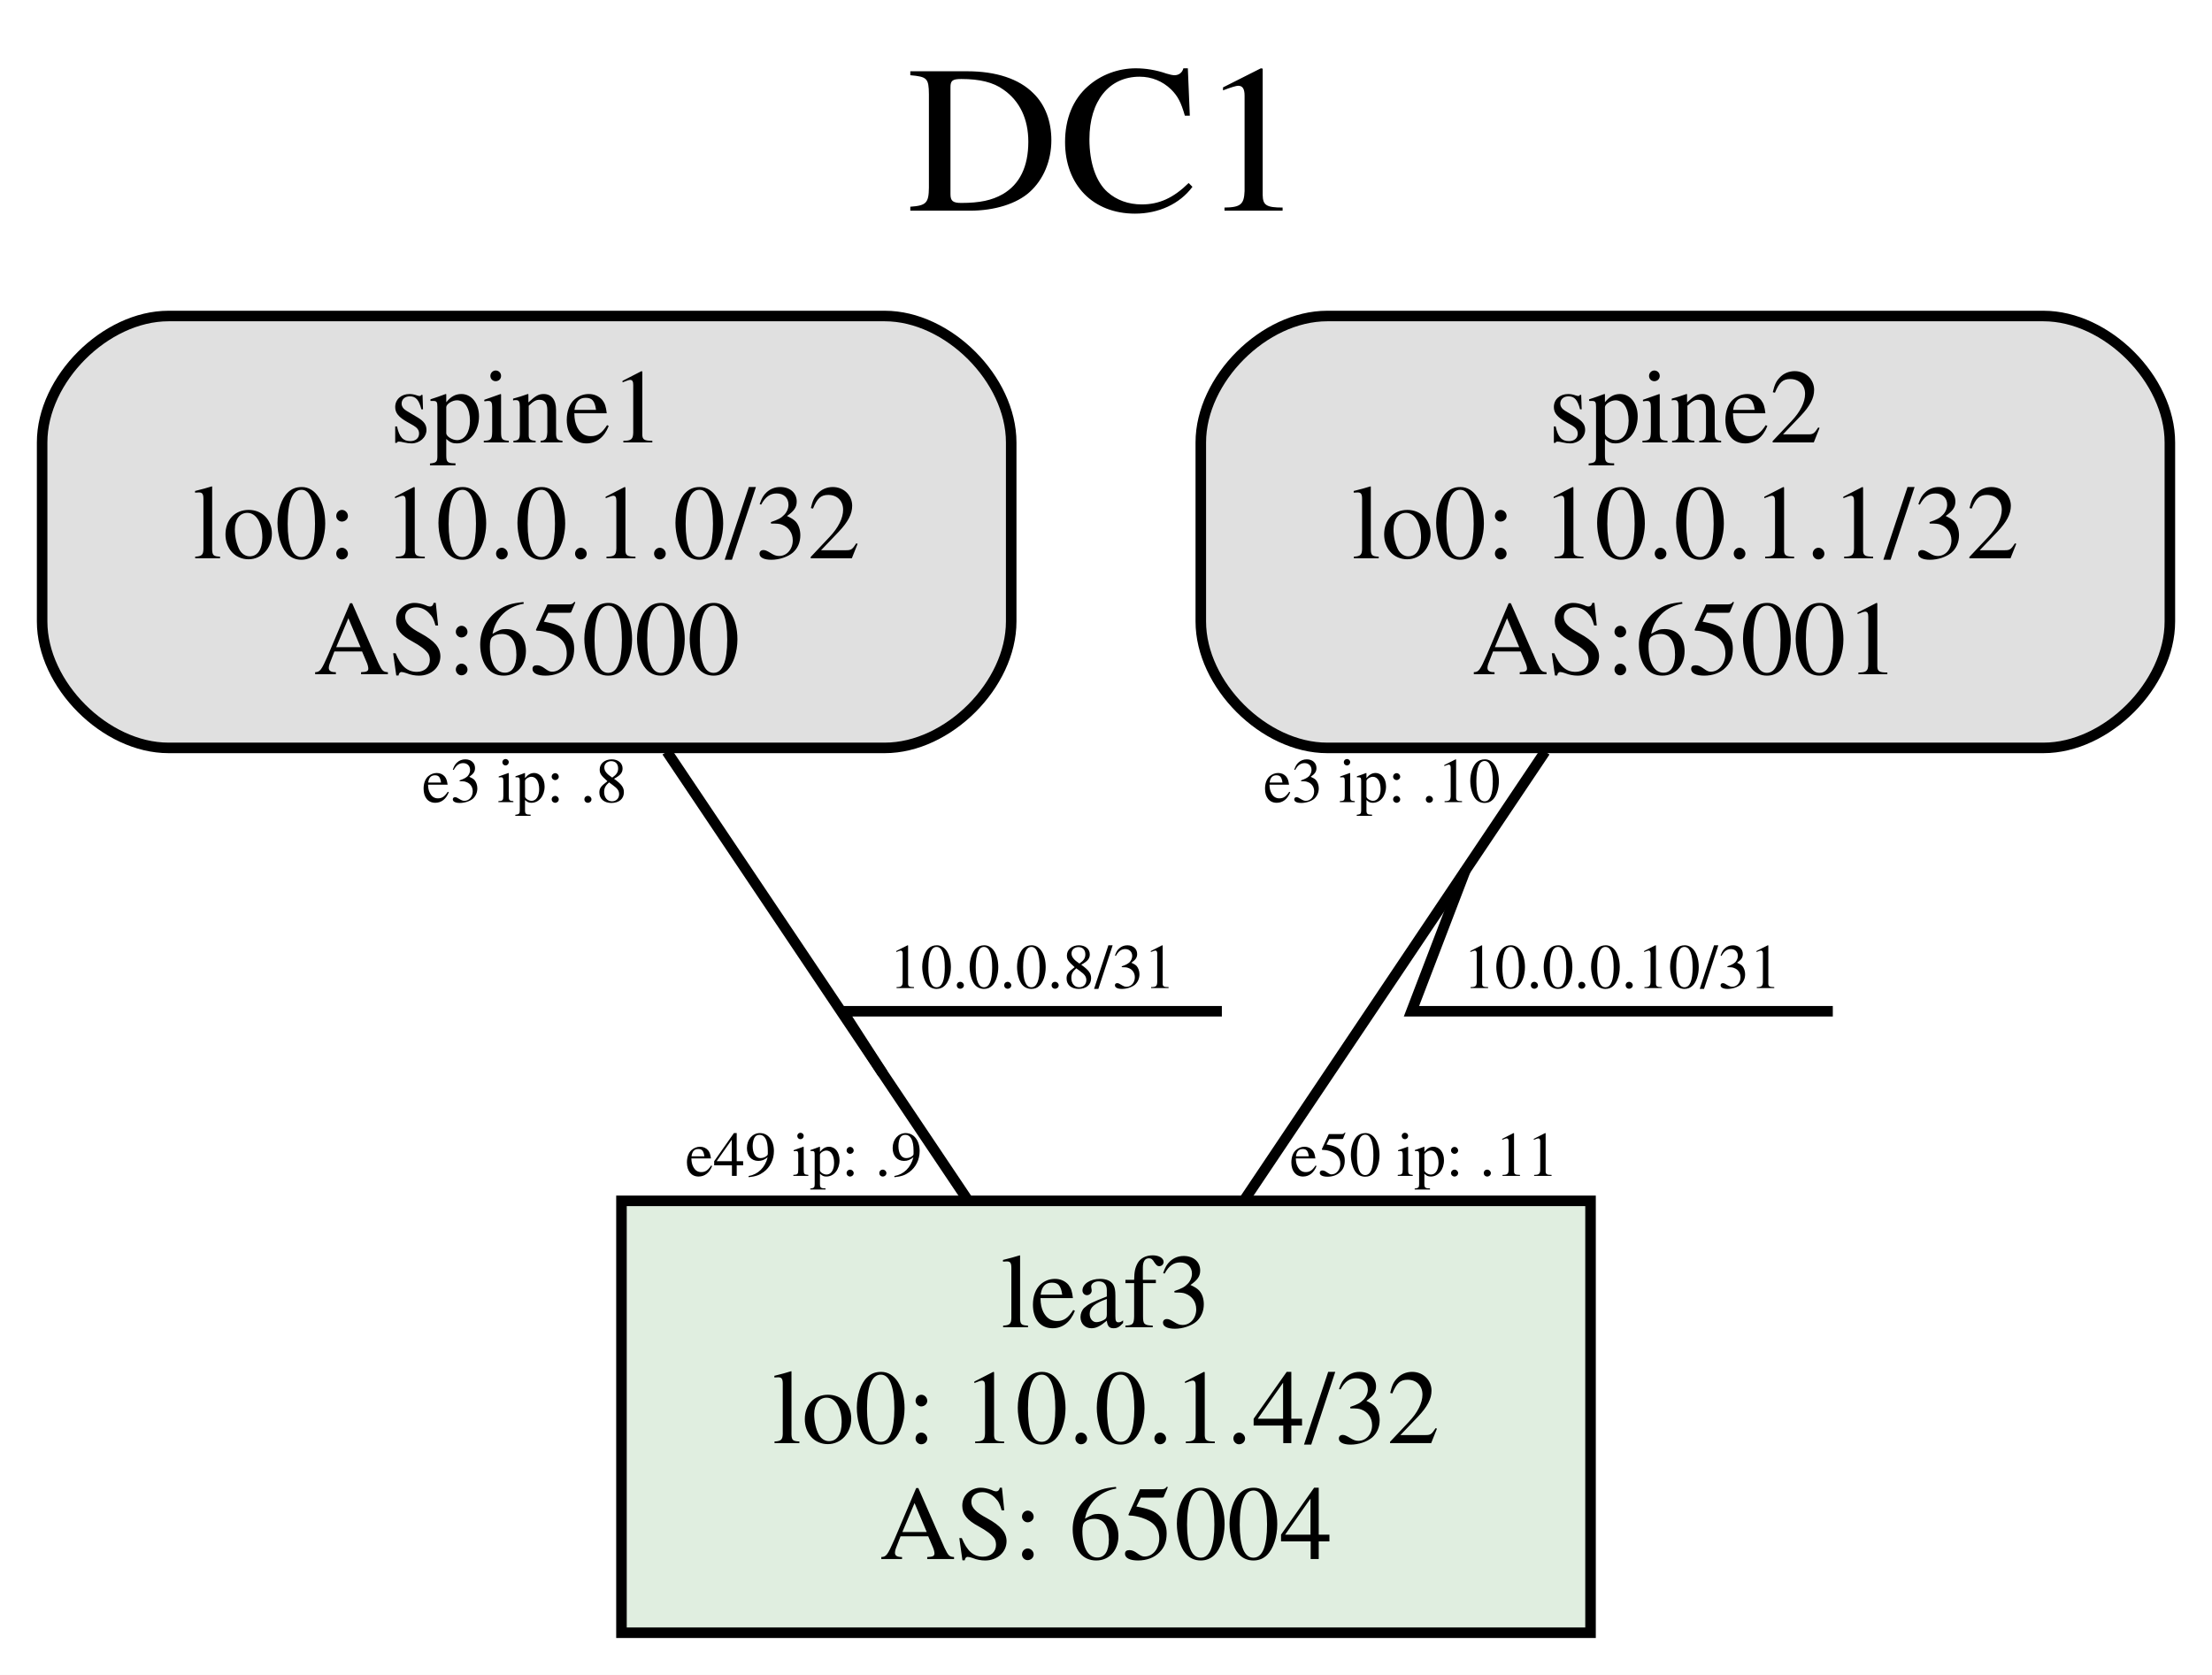
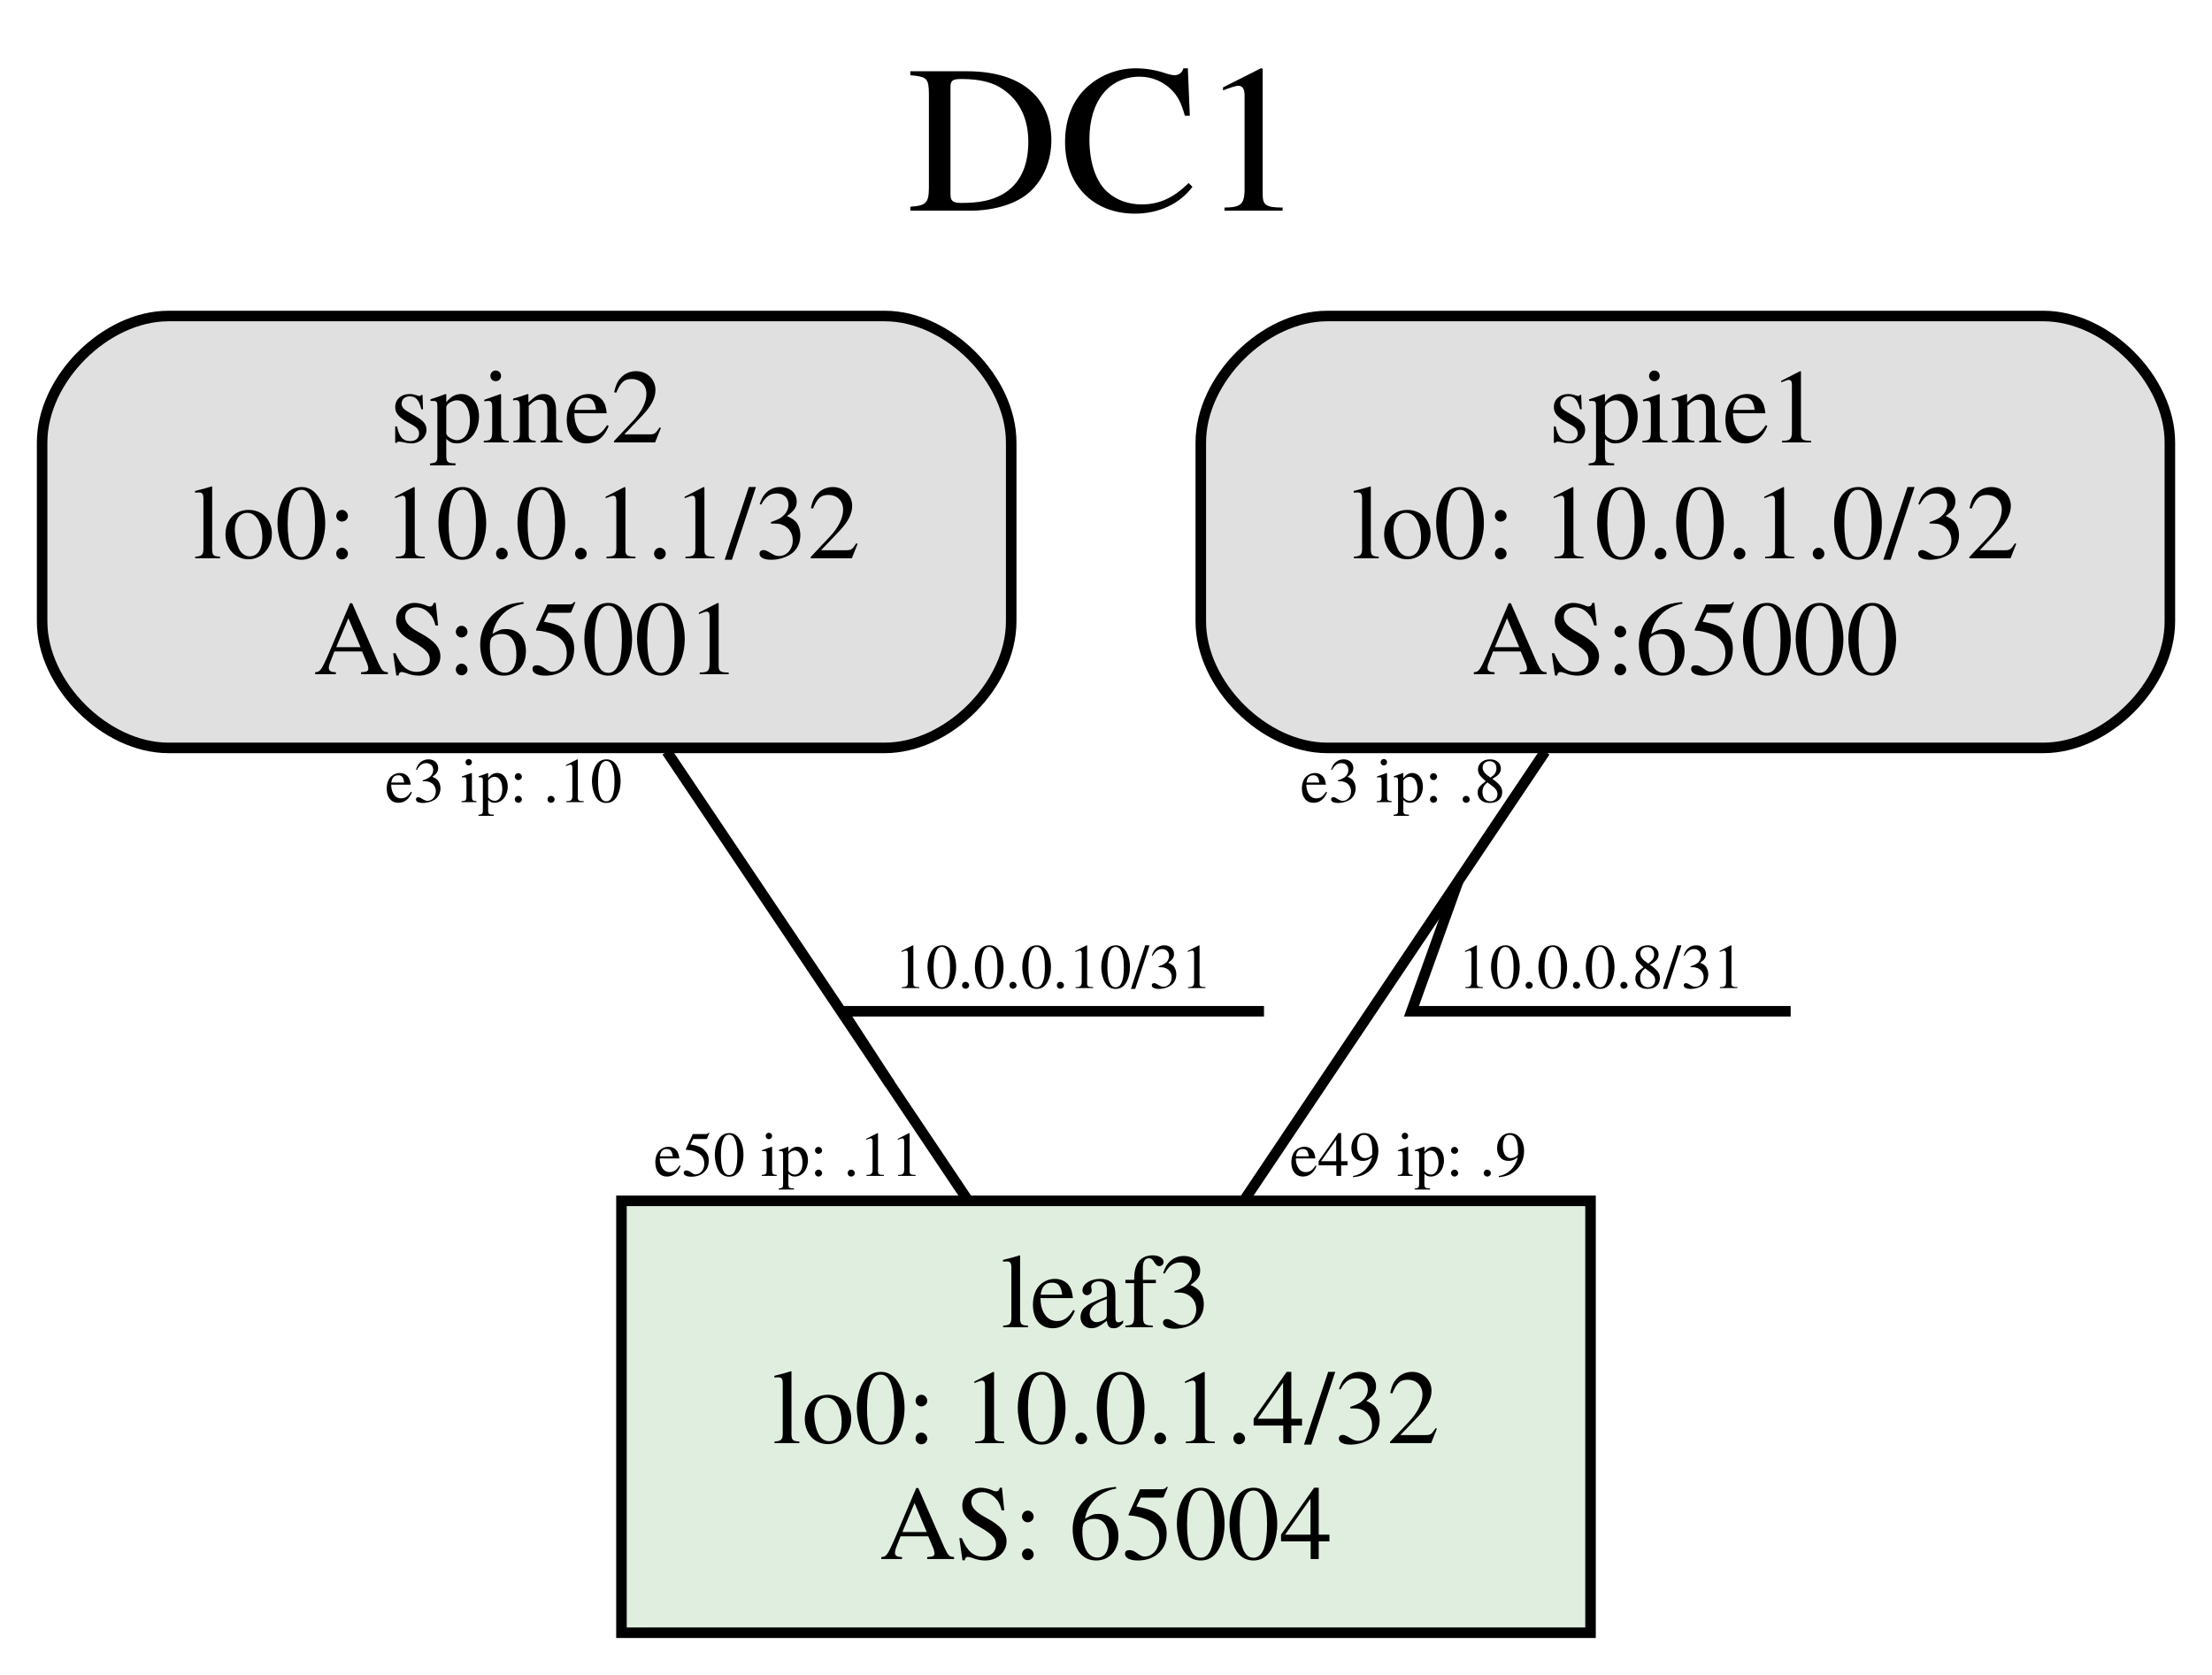
<svg xmlns="http://www.w3.org/2000/svg" xmlns:xlink="http://www.w3.org/1999/xlink" width="210pt" height="159pt" viewBox="0.00 0.00 210.00 159.00">
  <g id="graph0" class="graph" transform="scale(1 1) rotate(0) translate(4 155)">
    <polygon fill="white" stroke="transparent" points="-4,4 -4,-155 206,-155 206,4 -4,4" />
    <text text-anchor="middle" x="101" y="-135" font-family="Times,serif" font-size="20.00">DC1</text>
    <g id="node1" class="node">
      <path fill="#e0e0e0" stroke="black" d="M80,-125C80,-125 12,-125 12,-125 6,-125 0,-119 0,-113 0,-113 0,-96 0,-96 0,-90 6,-84 12,-84 12,-84 80,-84 80,-84 86,-84 92,-90 92,-96 92,-96 92,-113 92,-113 92,-119 86,-125 80,-125" />
-       <text text-anchor="middle" x="46" y="-113" font-family="Times,serif" font-size="10.00">spine1</text>
-       <text text-anchor="middle" x="46" y="-102" font-family="Times,serif" font-size="10.00">lo0: 10.0.1.0/32</text>
-       <text text-anchor="middle" x="46" y="-91" font-family="Times,serif" font-size="10.00">AS:65000</text>
+       <text text-anchor="middle" x="46" y="-113" font-family="Times,serif" font-size="10.00">spine2</text>
+       <text text-anchor="middle" x="46" y="-102" font-family="Times,serif" font-size="10.00">lo0: 10.0.1.1/32</text>
+       <text text-anchor="middle" x="46" y="-91" font-family="Times,serif" font-size="10.00">AS:65001</text>
    </g>
    <g id="node2" class="node">
      <g id="a_node2">
        <a xlink:href="../config/leaf3.txt" xlink:title="leaf3&#10;lo0: 10.0.1.4/32&#10;AS: 65004">
          <polygon fill="#e0eee0" stroke="black" points="147,-41 55,-41 55,0 147,0 147,-41" />
          <text text-anchor="middle" x="101" y="-29" font-family="Times,serif" font-size="10.00">leaf3</text>
          <text text-anchor="middle" x="101" y="-18" font-family="Times,serif" font-size="10.00">lo0: 10.0.1.4/32</text>
          <text text-anchor="middle" x="101" y="-7" font-family="Times,serif" font-size="10.00">AS: 65004</text>
        </a>
      </g>
    </g>
    <g id="edge1" class="edge">
      <path fill="none" stroke="black" d="M59.31,-83.65C67.96,-70.76 79.19,-54.02 87.81,-41.17" />
-       <text text-anchor="middle" x="94" y="-61.2" font-family="Times,serif" font-size="6.00">10.0.0.8/31</text>
-       <polyline fill="none" stroke="black" points="112,-59 76,-59 79.8,-53.1 " />
-       <text text-anchor="middle" x="72.31" y="-43.37" font-family="Times,serif" font-size="6.00">e49 ip: .9</text>
-       <text text-anchor="middle" x="45.81" y="-78.85" font-family="Times,serif" font-size="6.00">e3 ip: .8</text>
+       <text text-anchor="middle" x="96" y="-61.2" font-family="Times,serif" font-size="6.00">10.0.0.10/31</text>
+       <polyline fill="none" stroke="black" points="116,-59 76,-59 80.48,-52.09 " />
+       <text text-anchor="middle" x="70.81" y="-43.37" font-family="Times,serif" font-size="6.00">e50 ip: .11</text>
+       <text text-anchor="middle" x="43.81" y="-78.85" font-family="Times,serif" font-size="6.00">e3 ip: .10</text>
    </g>
    <g id="node3" class="node">
      <path fill="#e0e0e0" stroke="black" d="M190,-125C190,-125 122,-125 122,-125 116,-125 110,-119 110,-113 110,-113 110,-96 110,-96 110,-90 116,-84 122,-84 122,-84 190,-84 190,-84 196,-84 202,-90 202,-96 202,-96 202,-113 202,-113 202,-119 196,-125 190,-125" />
-       <text text-anchor="middle" x="156" y="-113" font-family="Times,serif" font-size="10.00">spine2</text>
-       <text text-anchor="middle" x="156" y="-102" font-family="Times,serif" font-size="10.00">lo0: 10.0.1.1/32</text>
-       <text text-anchor="middle" x="156" y="-91" font-family="Times,serif" font-size="10.00">AS:65001</text>
+       <text text-anchor="middle" x="156" y="-113" font-family="Times,serif" font-size="10.00">spine1</text>
+       <text text-anchor="middle" x="156" y="-102" font-family="Times,serif" font-size="10.00">lo0: 10.0.1.0/32</text>
+       <text text-anchor="middle" x="156" y="-91" font-family="Times,serif" font-size="10.00">AS:65000</text>
    </g>
    <g id="edge2" class="edge">
      <path fill="none" stroke="black" d="M142.69,-83.65C134.04,-70.76 122.81,-54.02 114.19,-41.17" />
-       <text text-anchor="middle" x="150" y="-61.2" font-family="Times,serif" font-size="6.00">10.0.0.10/31</text>
-       <polyline fill="none" stroke="black" points="170,-59 130,-59 135.12,-72.37 " />
-       <text text-anchor="middle" x="131.19" y="-43.37" font-family="Times,serif" font-size="6.00">e50 ip: .11</text>
-       <text text-anchor="middle" x="127.19" y="-78.85" font-family="Times,serif" font-size="6.00">e3 ip: .10</text>
+       <text text-anchor="middle" x="148" y="-61.2" font-family="Times,serif" font-size="6.00">10.0.0.8/31</text>
+       <polyline fill="none" stroke="black" points="166,-59 130,-59 134.44,-71.35 " />
+       <text text-anchor="middle" x="129.69" y="-43.37" font-family="Times,serif" font-size="6.00">e49 ip: .9</text>
+       <text text-anchor="middle" x="129.19" y="-78.85" font-family="Times,serif" font-size="6.00">e3 ip: .8</text>
    </g>
  </g>
</svg>
